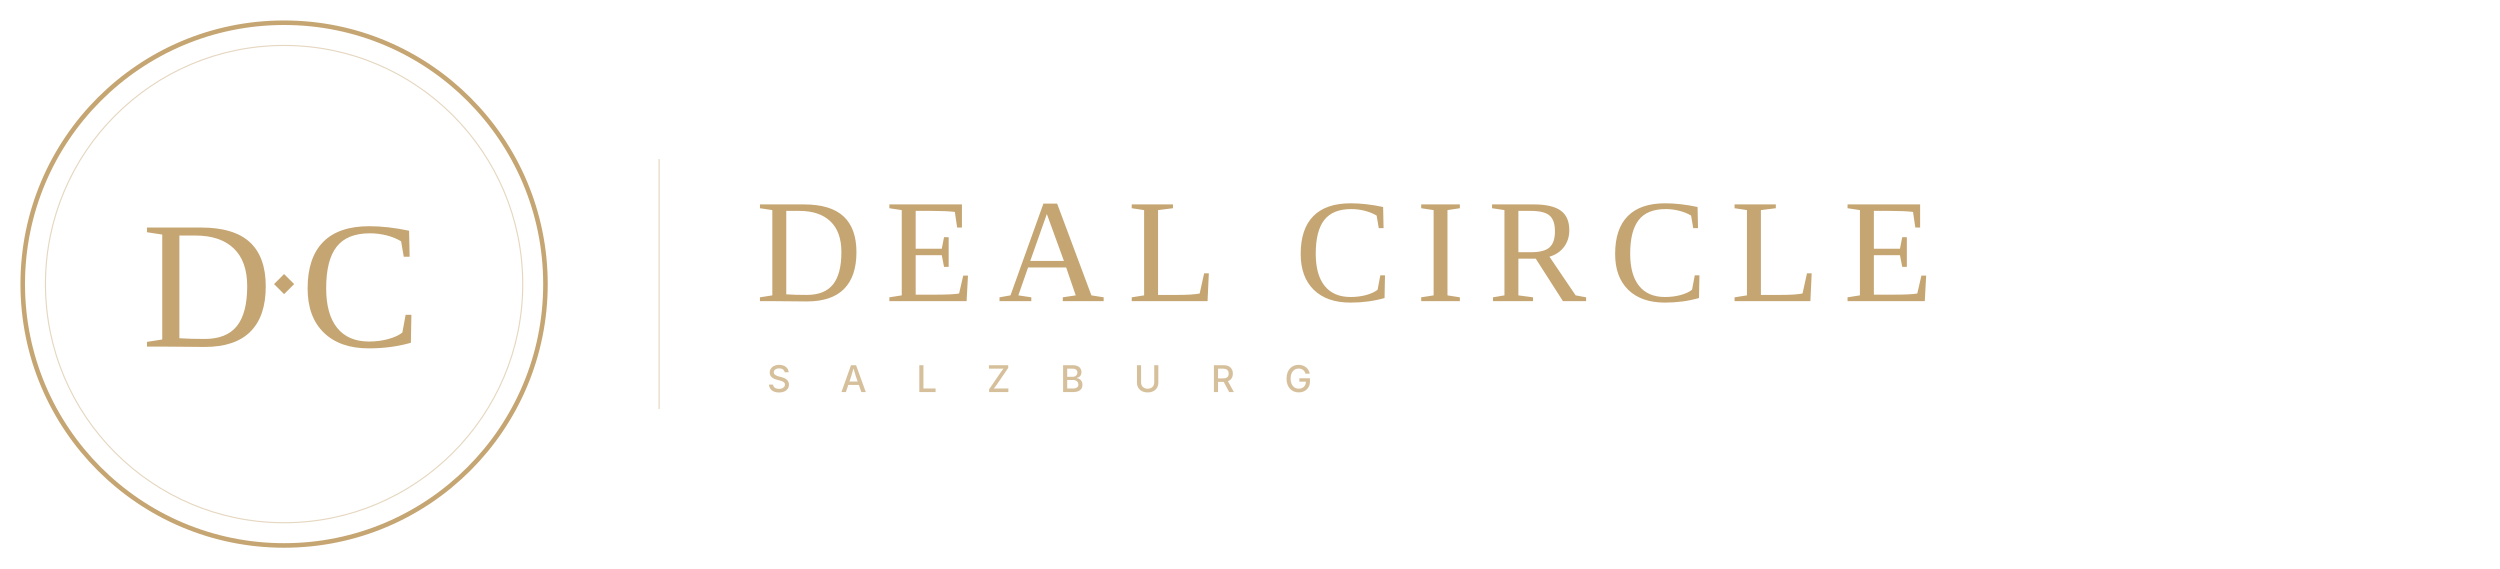
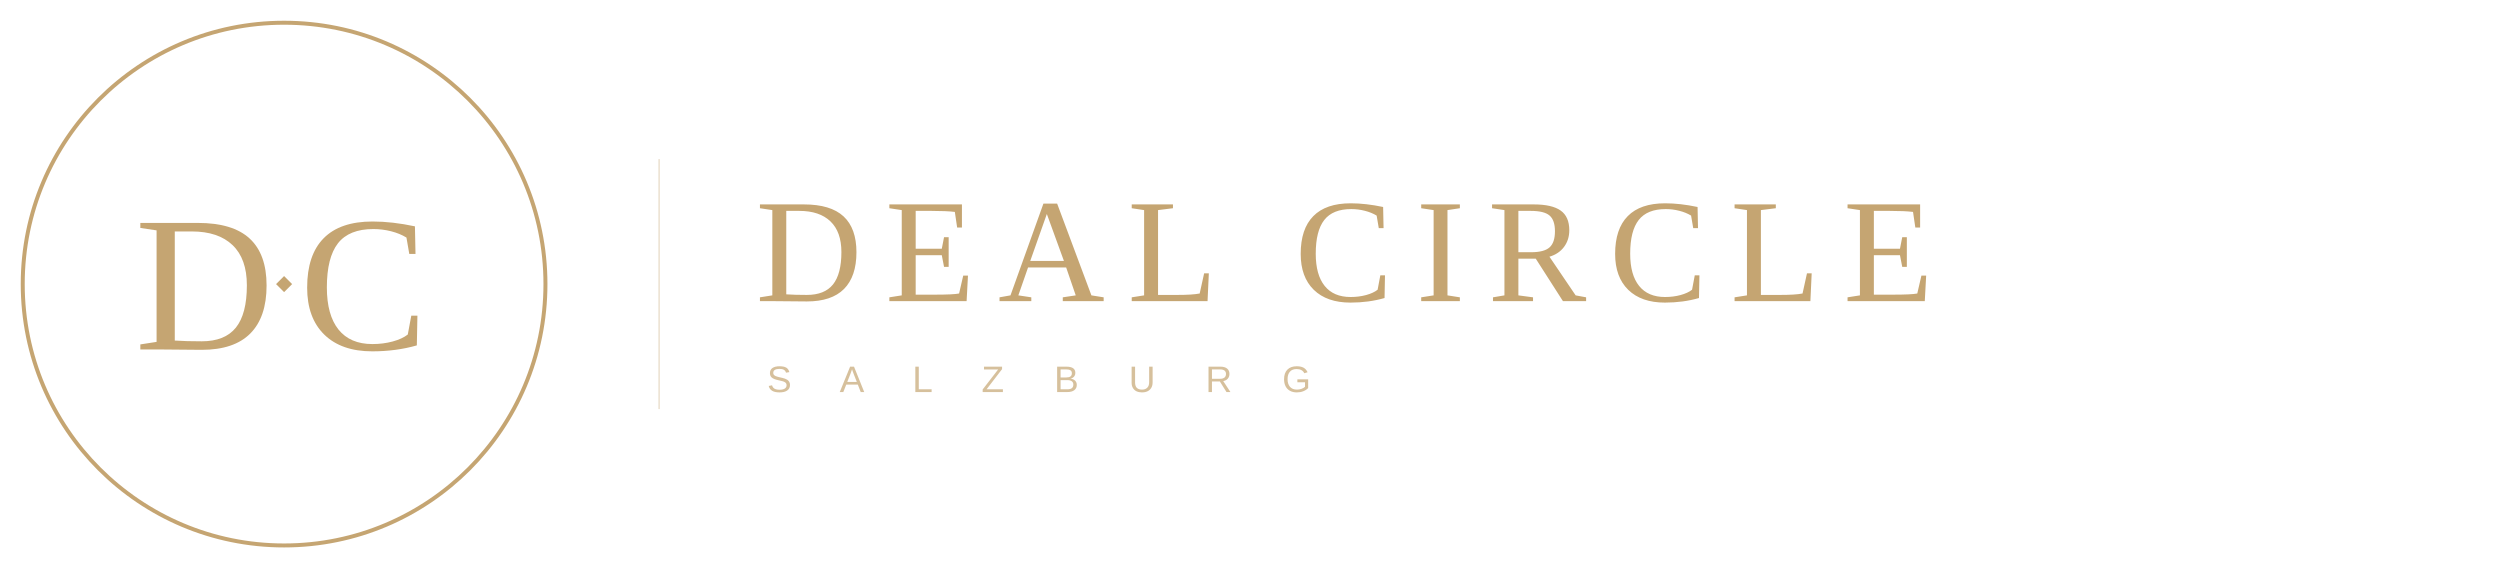
<svg xmlns="http://www.w3.org/2000/svg" viewBox="0 0 880 200" role="img" aria-label="Deal Circle Wordmark">
  <defs>
    <style>
-       .dc-ring     { fill: none; stroke: #C5A572; stroke-width: 1.6; }
-       .dc-hair     { fill: none; stroke: #C5A572; stroke-width: 0.4; opacity: 0.45; }
+       .dc-ring     { fill: none; stroke: #C5A572; stroke-width: 1.4; }
      .dc-mark     { fill: #C5A572; }
      .dc-cipher {
        font-family: 'Cinzel', 'Trajan Pro', 'Cormorant Garamond', 'Times New Roman', serif;
        font-weight: 500;
-         font-size: 64px;
+         font-size: 68px;
        fill: #C5A572;
      }
      .dc-divider  { stroke: #C5A572; stroke-width: 0.4; opacity: 0.45; }
      .dc-display {
        font-family: 'Cinzel', 'Trajan Pro', 'Cormorant Garamond', 'Times New Roman', serif;
        font-weight: 500;
        font-size: 52px;
        letter-spacing: 8px;
        fill: #C5A572;
      }
      .dc-meta {
-         font-family: 'Inter', 'Helvetica Neue', Arial, sans-serif;
+         font-family: 'Cabinet Grotesk', 'Satoshi', 'Geist', 'Helvetica Neue', Arial, sans-serif;
        font-weight: 500;
        font-size: 13px;
        letter-spacing: 7px;
        fill: #C5A572;
        opacity: 0.7;
      }
    </style>
  </defs>
  <g>
    <circle class="dc-ring" cx="100" cy="100" r="92" />
-     <circle class="dc-hair" cx="100" cy="100" r="84" />
-     <text class="dc-cipher" x="73" y="122" text-anchor="middle">D</text>
-     <text class="dc-cipher" x="127" y="122" text-anchor="middle">C</text>
-     <rect class="dc-mark" x="97.5" y="97.5" width="5" height="5" transform="rotate(45 100 100)" />
+     <text class="dc-cipher" x="72" y="123" text-anchor="middle">D</text>
+     <text class="dc-cipher" x="128" y="123" text-anchor="middle">C</text>
+     <rect class="dc-mark" x="98" y="98" width="4" height="4" transform="rotate(45 100 100)" />
  </g>
  <line class="dc-divider" x1="232" y1="56" x2="232" y2="144" />
  <g>
    <text class="dc-display" x="266" y="106">DEAL CIRCLE</text>
    <text class="dc-meta" x="270" y="138">S A L Z B U R G</text>
  </g>
</svg>
